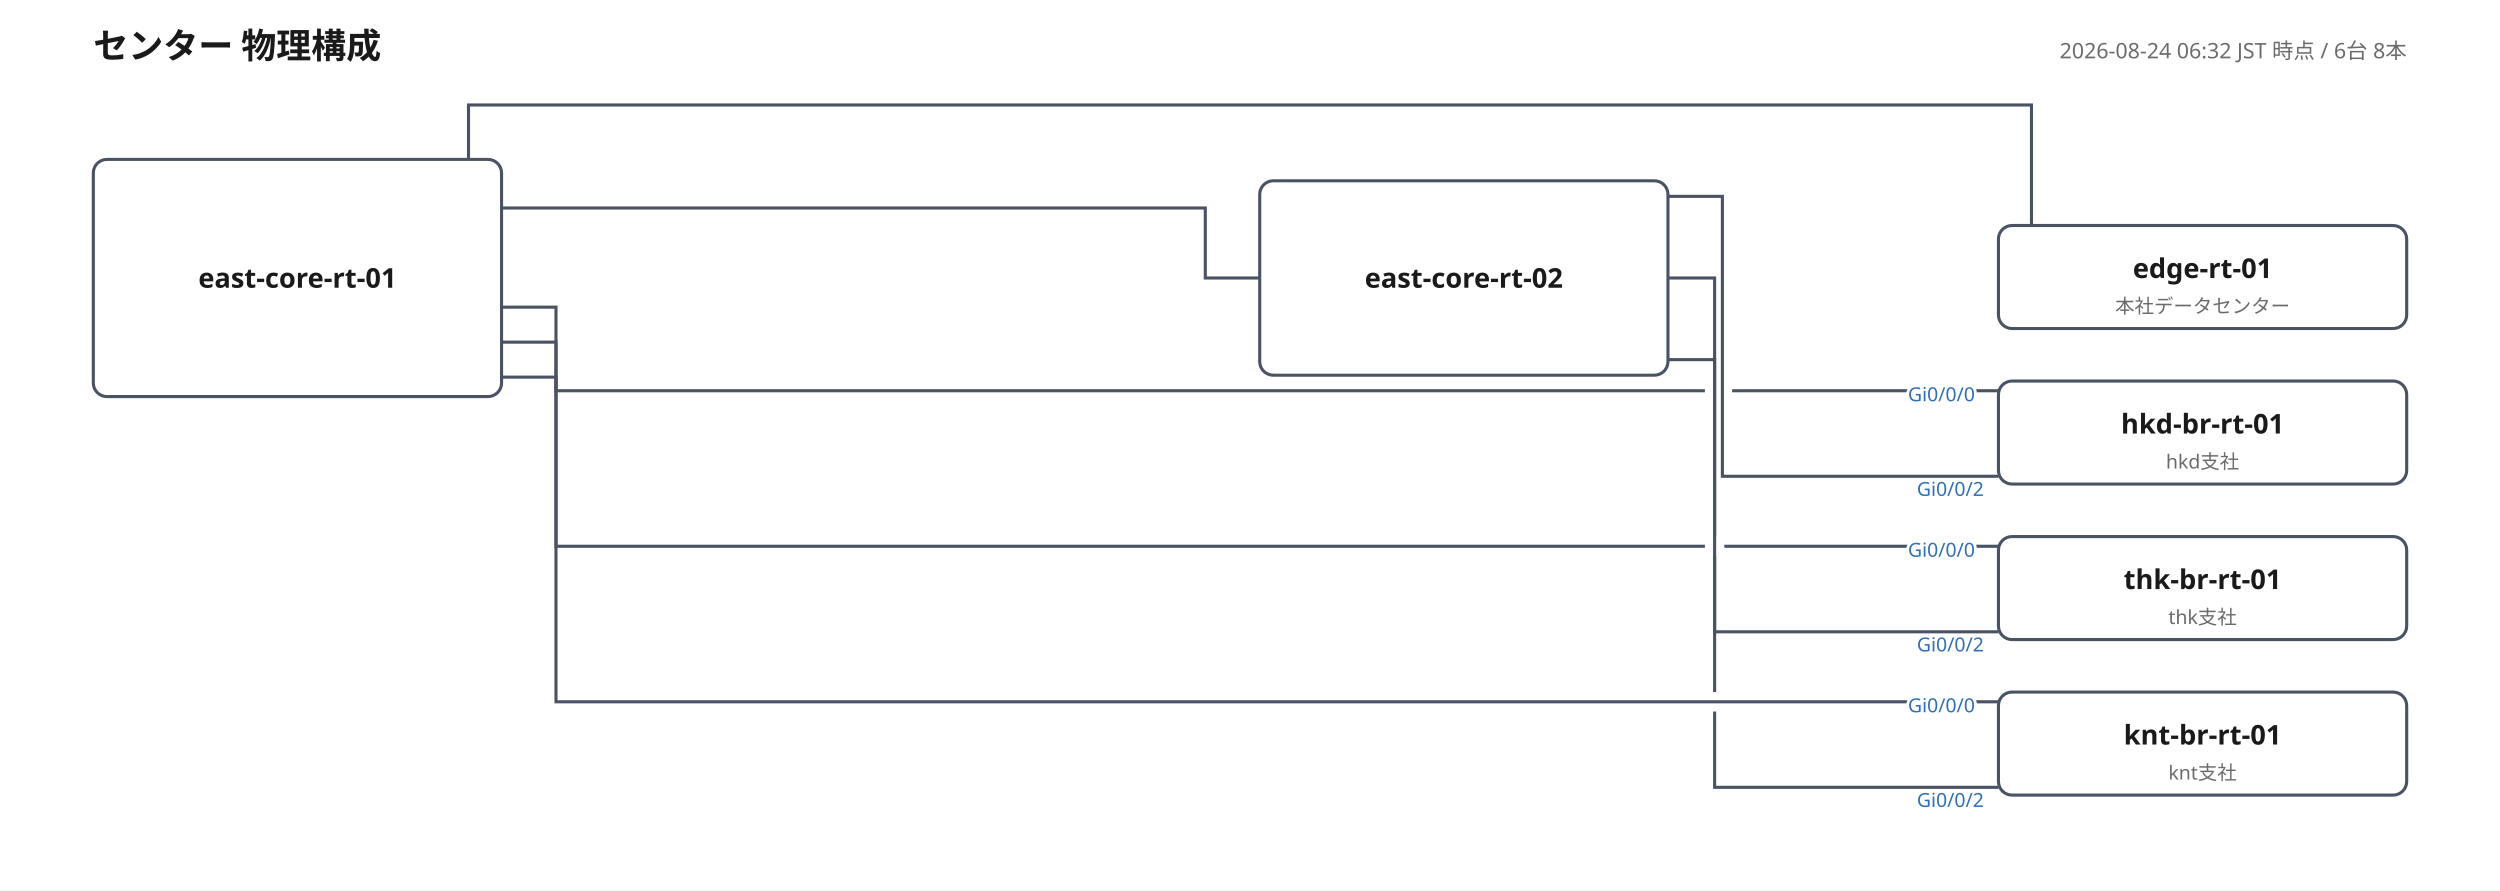
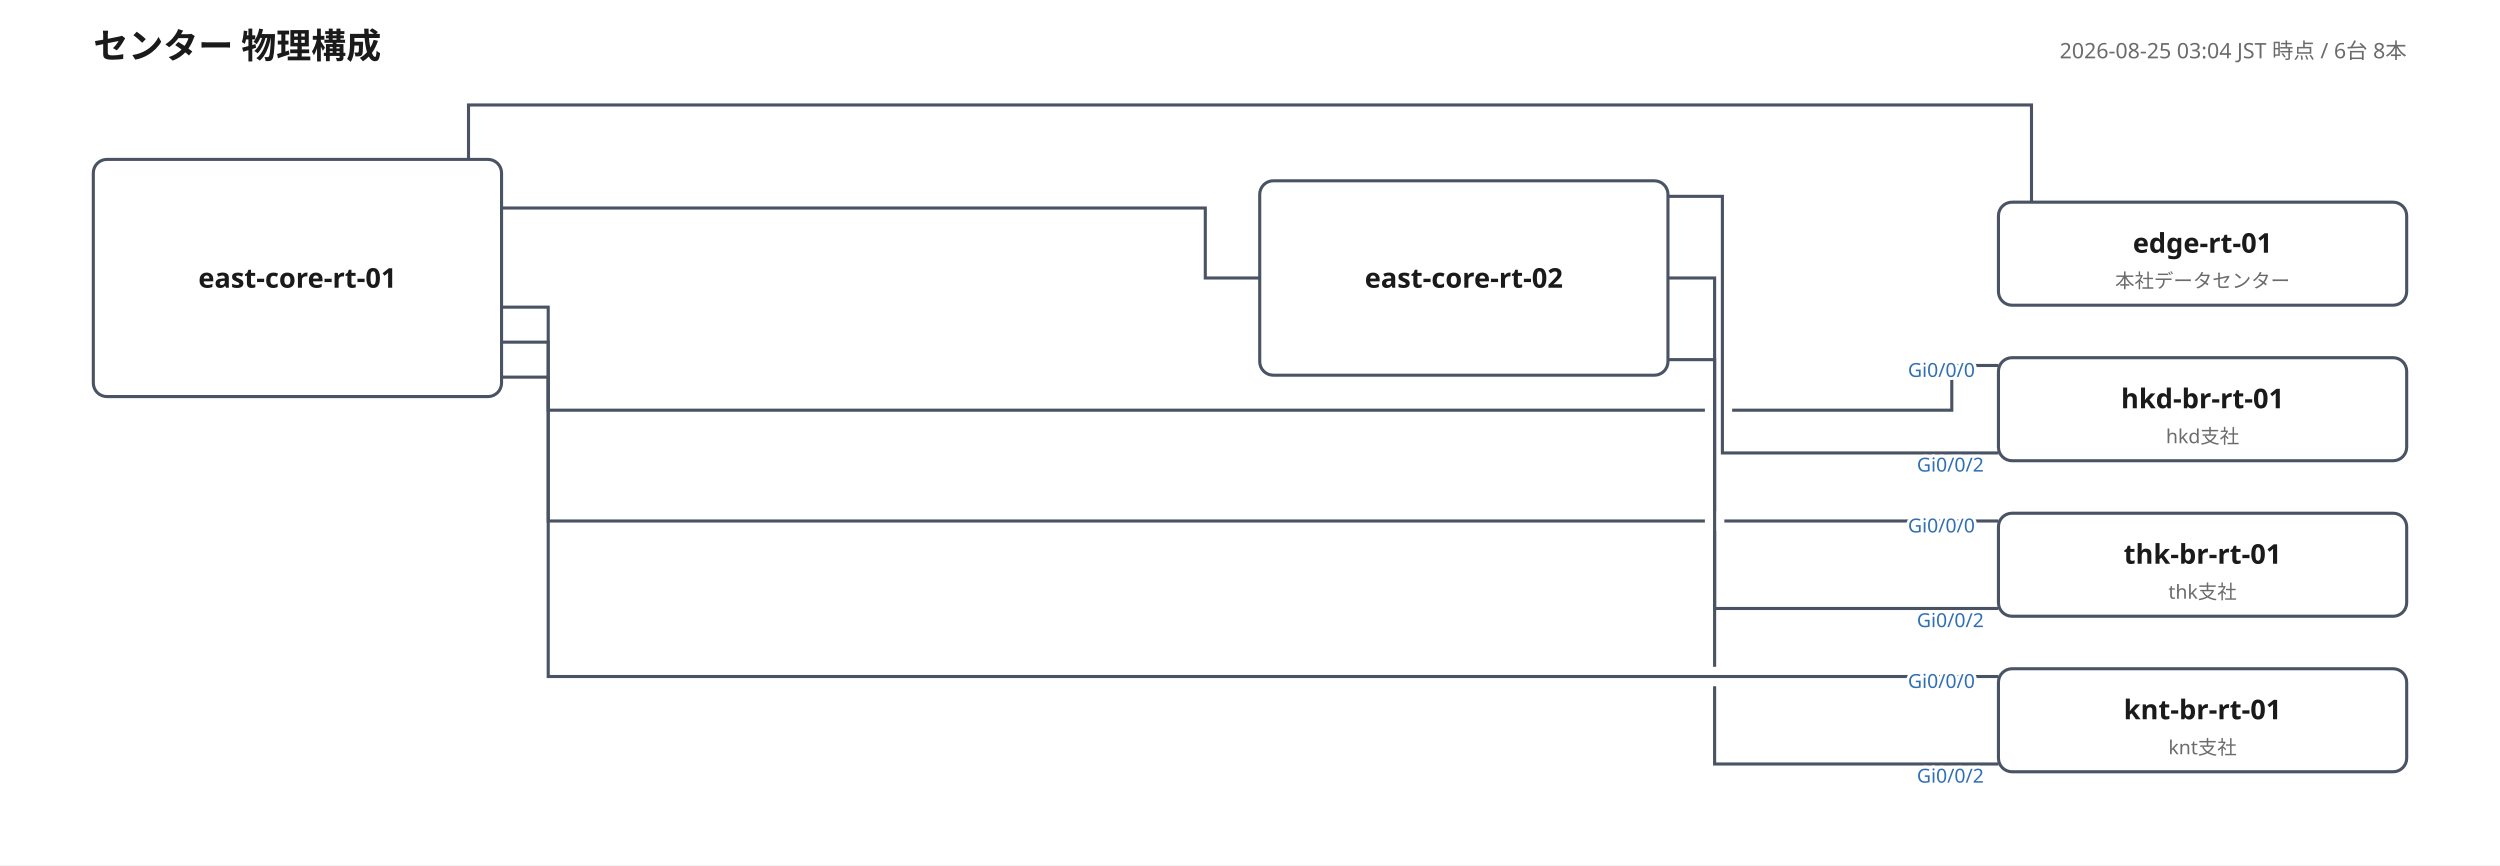
- <svg xmlns="http://www.w3.org/2000/svg" width="1286" height="458" viewBox="0 0 1286 458" font-family="'Yu Gothic', 'Hiragino Kaku Gothic ProN', Meiryo, 'Noto Sans JP', sans-serif">
+ <svg xmlns="http://www.w3.org/2000/svg" width="1286" height="445" viewBox="0 0 1286 445" font-family="'Yu Gothic', 'Hiragino Kaku Gothic ProN', Meiryo, 'Noto Sans JP', sans-serif">
  <rect width="100%" height="100%" fill="#ffffff" />
  <text x="48" y="30" font-size="18" font-weight="700" fill="#1a1a1a">センター 物理構成</text>
-   <text x="1238" y="30" font-size="11" fill="#6b6b6b" text-anchor="end">2026-08-24 06:32 JST 時点 / 6台 8本</text>
-   <polyline points="241,82 241,54 1045,54 1045,116" fill="none" stroke="#4a5364" stroke-width="1.6" />
+   <text x="1238" y="30" font-size="11" fill="#6b6b6b" text-anchor="end">2026-08-25 03:04 JST 時点 / 6台 8本</text>
+   <polyline points="241,82 241,54 1045,54 1045,104" fill="none" stroke="#4a5364" stroke-width="1.6" />
  <text class="port-label" x="243.2" y="64.3" font-size="10" fill="#2f6fb5" text-anchor="start" paint-order="stroke" stroke="#ffffff" stroke-width="3" />
-   <text class="port-label" x="1038.4" y="100.1" font-size="10" fill="#2f6fb5" text-anchor="end" paint-order="stroke" stroke="#ffffff" stroke-width="3" />
+   <text class="port-label" x="1038.4" y="87.6" font-size="10" fill="#2f6fb5" text-anchor="end" paint-order="stroke" stroke="#ffffff" stroke-width="3" />
  <polyline points="258,107 620,107 620,143 648,143" fill="none" stroke="#4a5364" stroke-width="1.6" />
  <text class="port-label" x="271.0" y="111.2" font-size="10" fill="#2f6fb5" text-anchor="start" paint-order="stroke" stroke="#ffffff" stroke-width="3" />
  <text class="port-label" x="638.0" y="151.0" font-size="10" fill="#2f6fb5" text-anchor="end" paint-order="stroke" stroke="#ffffff" stroke-width="3" />
-   <polyline points="1028,201 891,201" fill="none" stroke="#4a5364" stroke-width="1.6" />
-   <polyline points="877,201 286,201 286,158 258,158" fill="none" stroke="#4a5364" stroke-width="1.6" />
-   <text class="port-label" x="1015.9" y="206.4" font-size="10" fill="#2f6fb5" text-anchor="end" paint-order="stroke" stroke="#ffffff" stroke-width="3">Gi0/0/0</text>
+   <polyline points="1028,188 1004,188 1004,211 891,211" fill="none" stroke="#4a5364" stroke-width="1.6" />
+   <polyline points="877,211 282,211 282,158 258,158" fill="none" stroke="#4a5364" stroke-width="1.6" />
+   <text class="port-label" x="1015.9" y="193.9" font-size="10" fill="#2f6fb5" text-anchor="end" paint-order="stroke" stroke="#ffffff" stroke-width="3">Gi0/0/0</text>
  <text class="port-label" x="266.3" y="167.6" font-size="10" fill="#2f6fb5" text-anchor="start" paint-order="stroke" stroke="#ffffff" stroke-width="3" />
-   <polyline points="1028,245 886,245 886,101 858,101" fill="none" stroke="#4a5364" stroke-width="1.6" />
-   <text class="port-label" x="1020.5" y="255.1" font-size="10" fill="#2f6fb5" text-anchor="end" paint-order="stroke" stroke="#ffffff" stroke-width="3">Gi0/0/2</text>
+   <polyline points="1028,233 886,233 886,101 858,101" fill="none" stroke="#4a5364" stroke-width="1.6" />
+   <text class="port-label" x="1020.5" y="242.6" font-size="10" fill="#2f6fb5" text-anchor="end" paint-order="stroke" stroke="#ffffff" stroke-width="3">Gi0/0/2</text>
  <text class="port-label" x="871.4" y="104.5" font-size="10" fill="#2f6fb5" text-anchor="start" paint-order="stroke" stroke="#ffffff" stroke-width="3" />
-   <polyline points="1028,281 887,281" fill="none" stroke="#4a5364" stroke-width="1.6" />
-   <polyline points="877,281 286,281 286,176 258,176" fill="none" stroke="#4a5364" stroke-width="1.6" />
-   <text class="port-label" x="1015.9" y="286.4" font-size="10" fill="#2f6fb5" text-anchor="end" paint-order="stroke" stroke="#ffffff" stroke-width="3">Gi0/0/0</text>
+   <polyline points="1028,268 887,268" fill="none" stroke="#4a5364" stroke-width="1.6" />
+   <polyline points="877,268 282,268 282,176 258,176" fill="none" stroke="#4a5364" stroke-width="1.6" />
+   <text class="port-label" x="1015.9" y="273.9" font-size="10" fill="#2f6fb5" text-anchor="end" paint-order="stroke" stroke="#ffffff" stroke-width="3">Gi0/0/0</text>
  <text class="port-label" x="264.2" y="186.7" font-size="10" fill="#2f6fb5" text-anchor="start" paint-order="stroke" stroke="#ffffff" stroke-width="3" />
-   <polyline points="1028,325 882,325 882,286" fill="none" stroke="#4a5364" stroke-width="1.6" />
-   <polyline points="882,276 882,143 858,143" fill="none" stroke="#4a5364" stroke-width="1.6" />
-   <text class="port-label" x="1020.5" y="335.1" font-size="10" fill="#2f6fb5" text-anchor="end" paint-order="stroke" stroke="#ffffff" stroke-width="3">Gi0/0/2</text>
+   <polyline points="1028,313 882,313 882,273" fill="none" stroke="#4a5364" stroke-width="1.6" />
+   <polyline points="882,263 882,143 858,143" fill="none" stroke="#4a5364" stroke-width="1.6" />
+   <text class="port-label" x="1020.5" y="322.6" font-size="10" fill="#2f6fb5" text-anchor="end" paint-order="stroke" stroke="#ffffff" stroke-width="3">Gi0/0/2</text>
  <text class="port-label" x="868.0" y="151.0" font-size="10" fill="#2f6fb5" text-anchor="start" paint-order="stroke" stroke="#ffffff" stroke-width="3" />
-   <polyline points="1028,361 286,361 286,194 258,194" fill="none" stroke="#4a5364" stroke-width="1.6" />
-   <text class="port-label" x="1015.9" y="366.4" font-size="10" fill="#2f6fb5" text-anchor="end" paint-order="stroke" stroke="#ffffff" stroke-width="3">Gi0/0/0</text>
+   <polyline points="1028,348 282,348 282,194 258,194" fill="none" stroke="#4a5364" stroke-width="1.6" />
+   <text class="port-label" x="1015.9" y="353.9" font-size="10" fill="#2f6fb5" text-anchor="end" paint-order="stroke" stroke="#ffffff" stroke-width="3">Gi0/0/0</text>
  <text class="port-label" x="262.2" y="205.5" font-size="10" fill="#2f6fb5" text-anchor="start" paint-order="stroke" stroke="#ffffff" stroke-width="3" />
-   <polyline points="1028,405 882,405 882,366" fill="none" stroke="#4a5364" stroke-width="1.6" />
-   <polyline points="882,356 882,185 858,185" fill="none" stroke="#4a5364" stroke-width="1.6" />
-   <text class="port-label" x="1020.5" y="415.1" font-size="10" fill="#2f6fb5" text-anchor="end" paint-order="stroke" stroke="#ffffff" stroke-width="3">Gi0/0/2</text>
+   <polyline points="1028,393 882,393 882,353" fill="none" stroke="#4a5364" stroke-width="1.6" />
+   <polyline points="882,343 882,185 858,185" fill="none" stroke="#4a5364" stroke-width="1.6" />
+   <text class="port-label" x="1020.5" y="402.6" font-size="10" fill="#2f6fb5" text-anchor="end" paint-order="stroke" stroke="#ffffff" stroke-width="3">Gi0/0/2</text>
  <text class="port-label" x="863.2" y="195.9" font-size="10" fill="#2f6fb5" text-anchor="start" paint-order="stroke" stroke="#ffffff" stroke-width="3" />
  <g>
    <rect x="48" y="82" width="210" height="122" rx="7" fill="#ffffff" stroke="#4a5364" stroke-width="1.6" />
    <text x="153" y="148" font-size="14" font-weight="700" fill="#1a1a1a" text-anchor="middle">east-core-rt-01</text>
  </g>
  <g>
    <rect x="648" y="93" width="210" height="100" rx="7" fill="#ffffff" stroke="#4a5364" stroke-width="1.6" />
    <text x="753" y="148" font-size="14" font-weight="700" fill="#1a1a1a" text-anchor="middle">east-core-rt-02</text>
  </g>
  <g>
-     <rect x="1028" y="116" width="210" height="53" rx="7" fill="#ffffff" stroke="#4a5364" stroke-width="1.6" />
-     <text x="1133" y="143" font-size="14" font-weight="700" fill="#1a1a1a" text-anchor="middle">edge-rt-01</text>
-     <text x="1133" y="161" font-size="10" fill="#6b6b6b" text-anchor="middle">本社データセンター</text>
+     <rect x="1028" y="104" width="210" height="53" rx="7" fill="#ffffff" stroke="#4a5364" stroke-width="1.6" />
+     <text x="1133" y="130" font-size="14" font-weight="700" fill="#1a1a1a" text-anchor="middle">edge-rt-01</text>
+     <text x="1133" y="148" font-size="10" fill="#6b6b6b" text-anchor="middle">本社データセンター</text>
  </g>
  <g>
-     <rect x="1028" y="196" width="210" height="53" rx="7" fill="#ffffff" stroke="#4a5364" stroke-width="1.6" />
-     <text x="1133" y="223" font-size="14" font-weight="700" fill="#1a1a1a" text-anchor="middle">hkd-br-rt-01</text>
-     <text x="1133" y="241" font-size="10" fill="#6b6b6b" text-anchor="middle">hkd支社</text>
+     <rect x="1028" y="184" width="210" height="53" rx="7" fill="#ffffff" stroke="#4a5364" stroke-width="1.6" />
+     <text x="1133" y="210" font-size="14" font-weight="700" fill="#1a1a1a" text-anchor="middle">hkd-br-rt-01</text>
+     <text x="1133" y="228" font-size="10" fill="#6b6b6b" text-anchor="middle">hkd支社</text>
  </g>
  <g>
-     <rect x="1028" y="276" width="210" height="53" rx="7" fill="#ffffff" stroke="#4a5364" stroke-width="1.6" />
-     <text x="1133" y="303" font-size="14" font-weight="700" fill="#1a1a1a" text-anchor="middle">thk-br-rt-01</text>
-     <text x="1133" y="321" font-size="10" fill="#6b6b6b" text-anchor="middle">thk支社</text>
+     <rect x="1028" y="264" width="210" height="53" rx="7" fill="#ffffff" stroke="#4a5364" stroke-width="1.6" />
+     <text x="1133" y="290" font-size="14" font-weight="700" fill="#1a1a1a" text-anchor="middle">thk-br-rt-01</text>
+     <text x="1133" y="308" font-size="10" fill="#6b6b6b" text-anchor="middle">thk支社</text>
  </g>
  <g>
-     <rect x="1028" y="356" width="210" height="53" rx="7" fill="#ffffff" stroke="#4a5364" stroke-width="1.6" />
-     <text x="1133" y="383" font-size="14" font-weight="700" fill="#1a1a1a" text-anchor="middle">knt-br-rt-01</text>
-     <text x="1133" y="401" font-size="10" fill="#6b6b6b" text-anchor="middle">knt支社</text>
+     <rect x="1028" y="344" width="210" height="53" rx="7" fill="#ffffff" stroke="#4a5364" stroke-width="1.6" />
+     <text x="1133" y="370" font-size="14" font-weight="700" fill="#1a1a1a" text-anchor="middle">knt-br-rt-01</text>
+     <text x="1133" y="388" font-size="10" fill="#6b6b6b" text-anchor="middle">knt支社</text>
  </g>
</svg>
